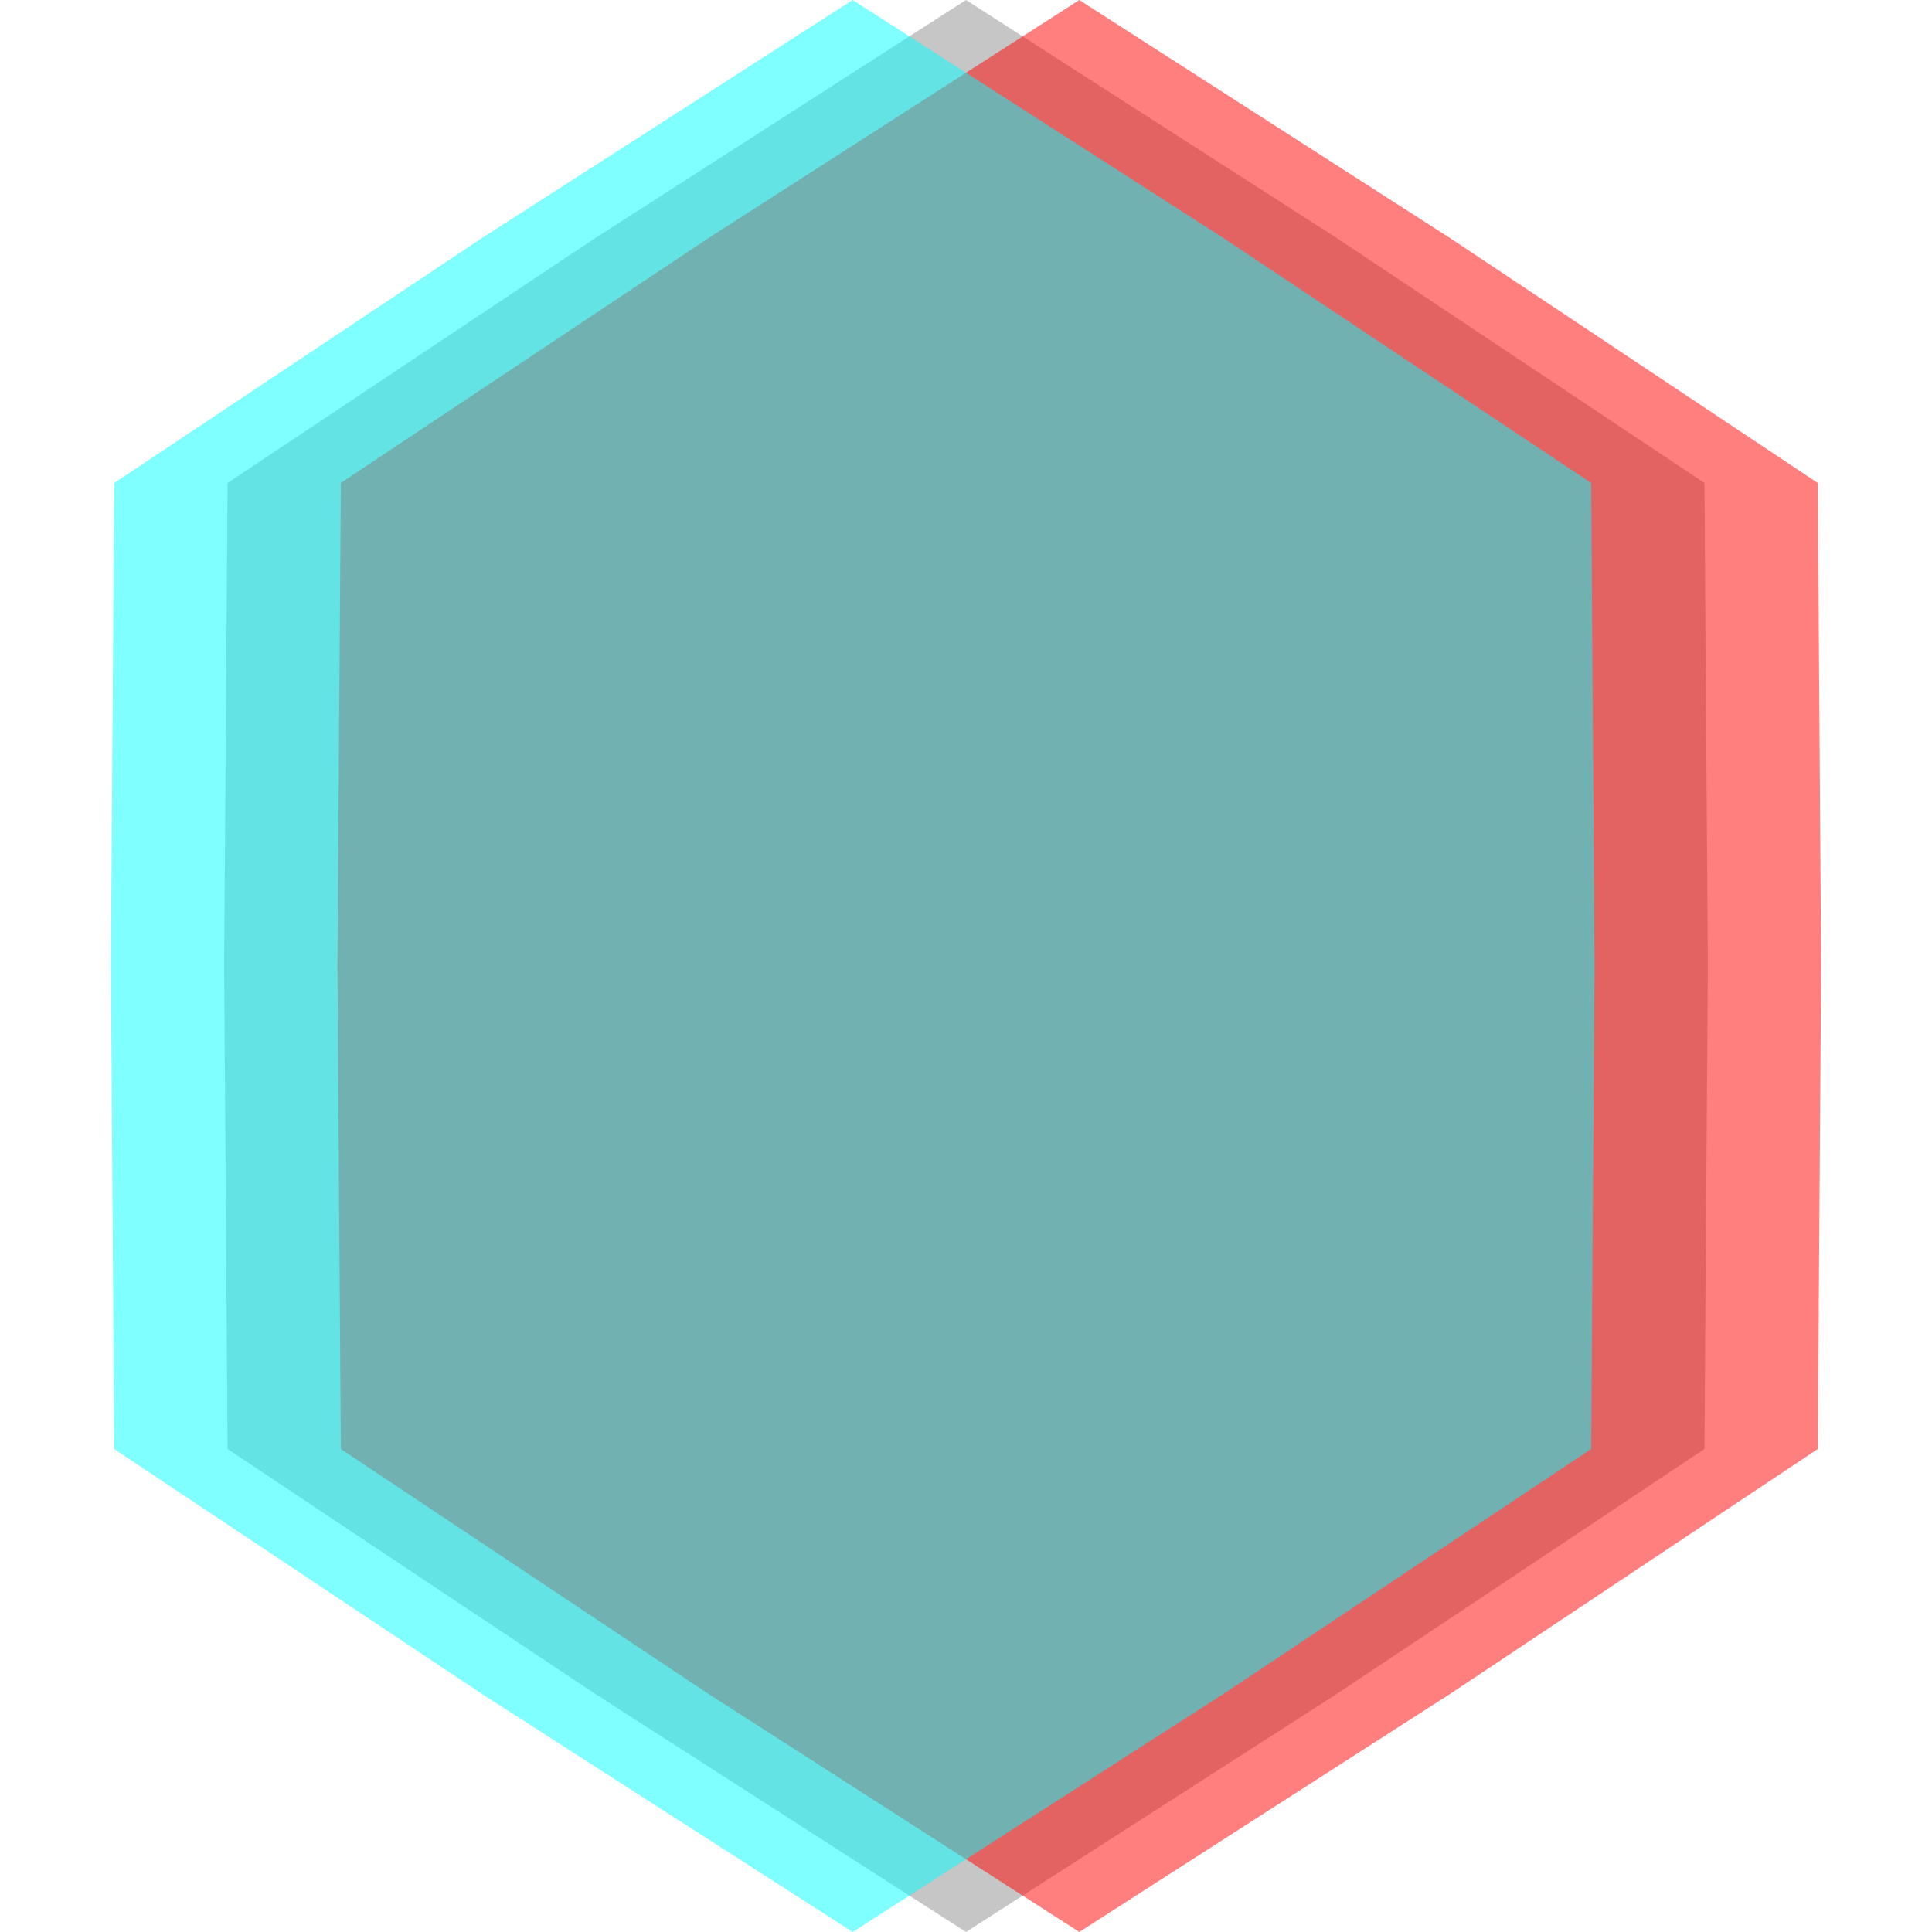
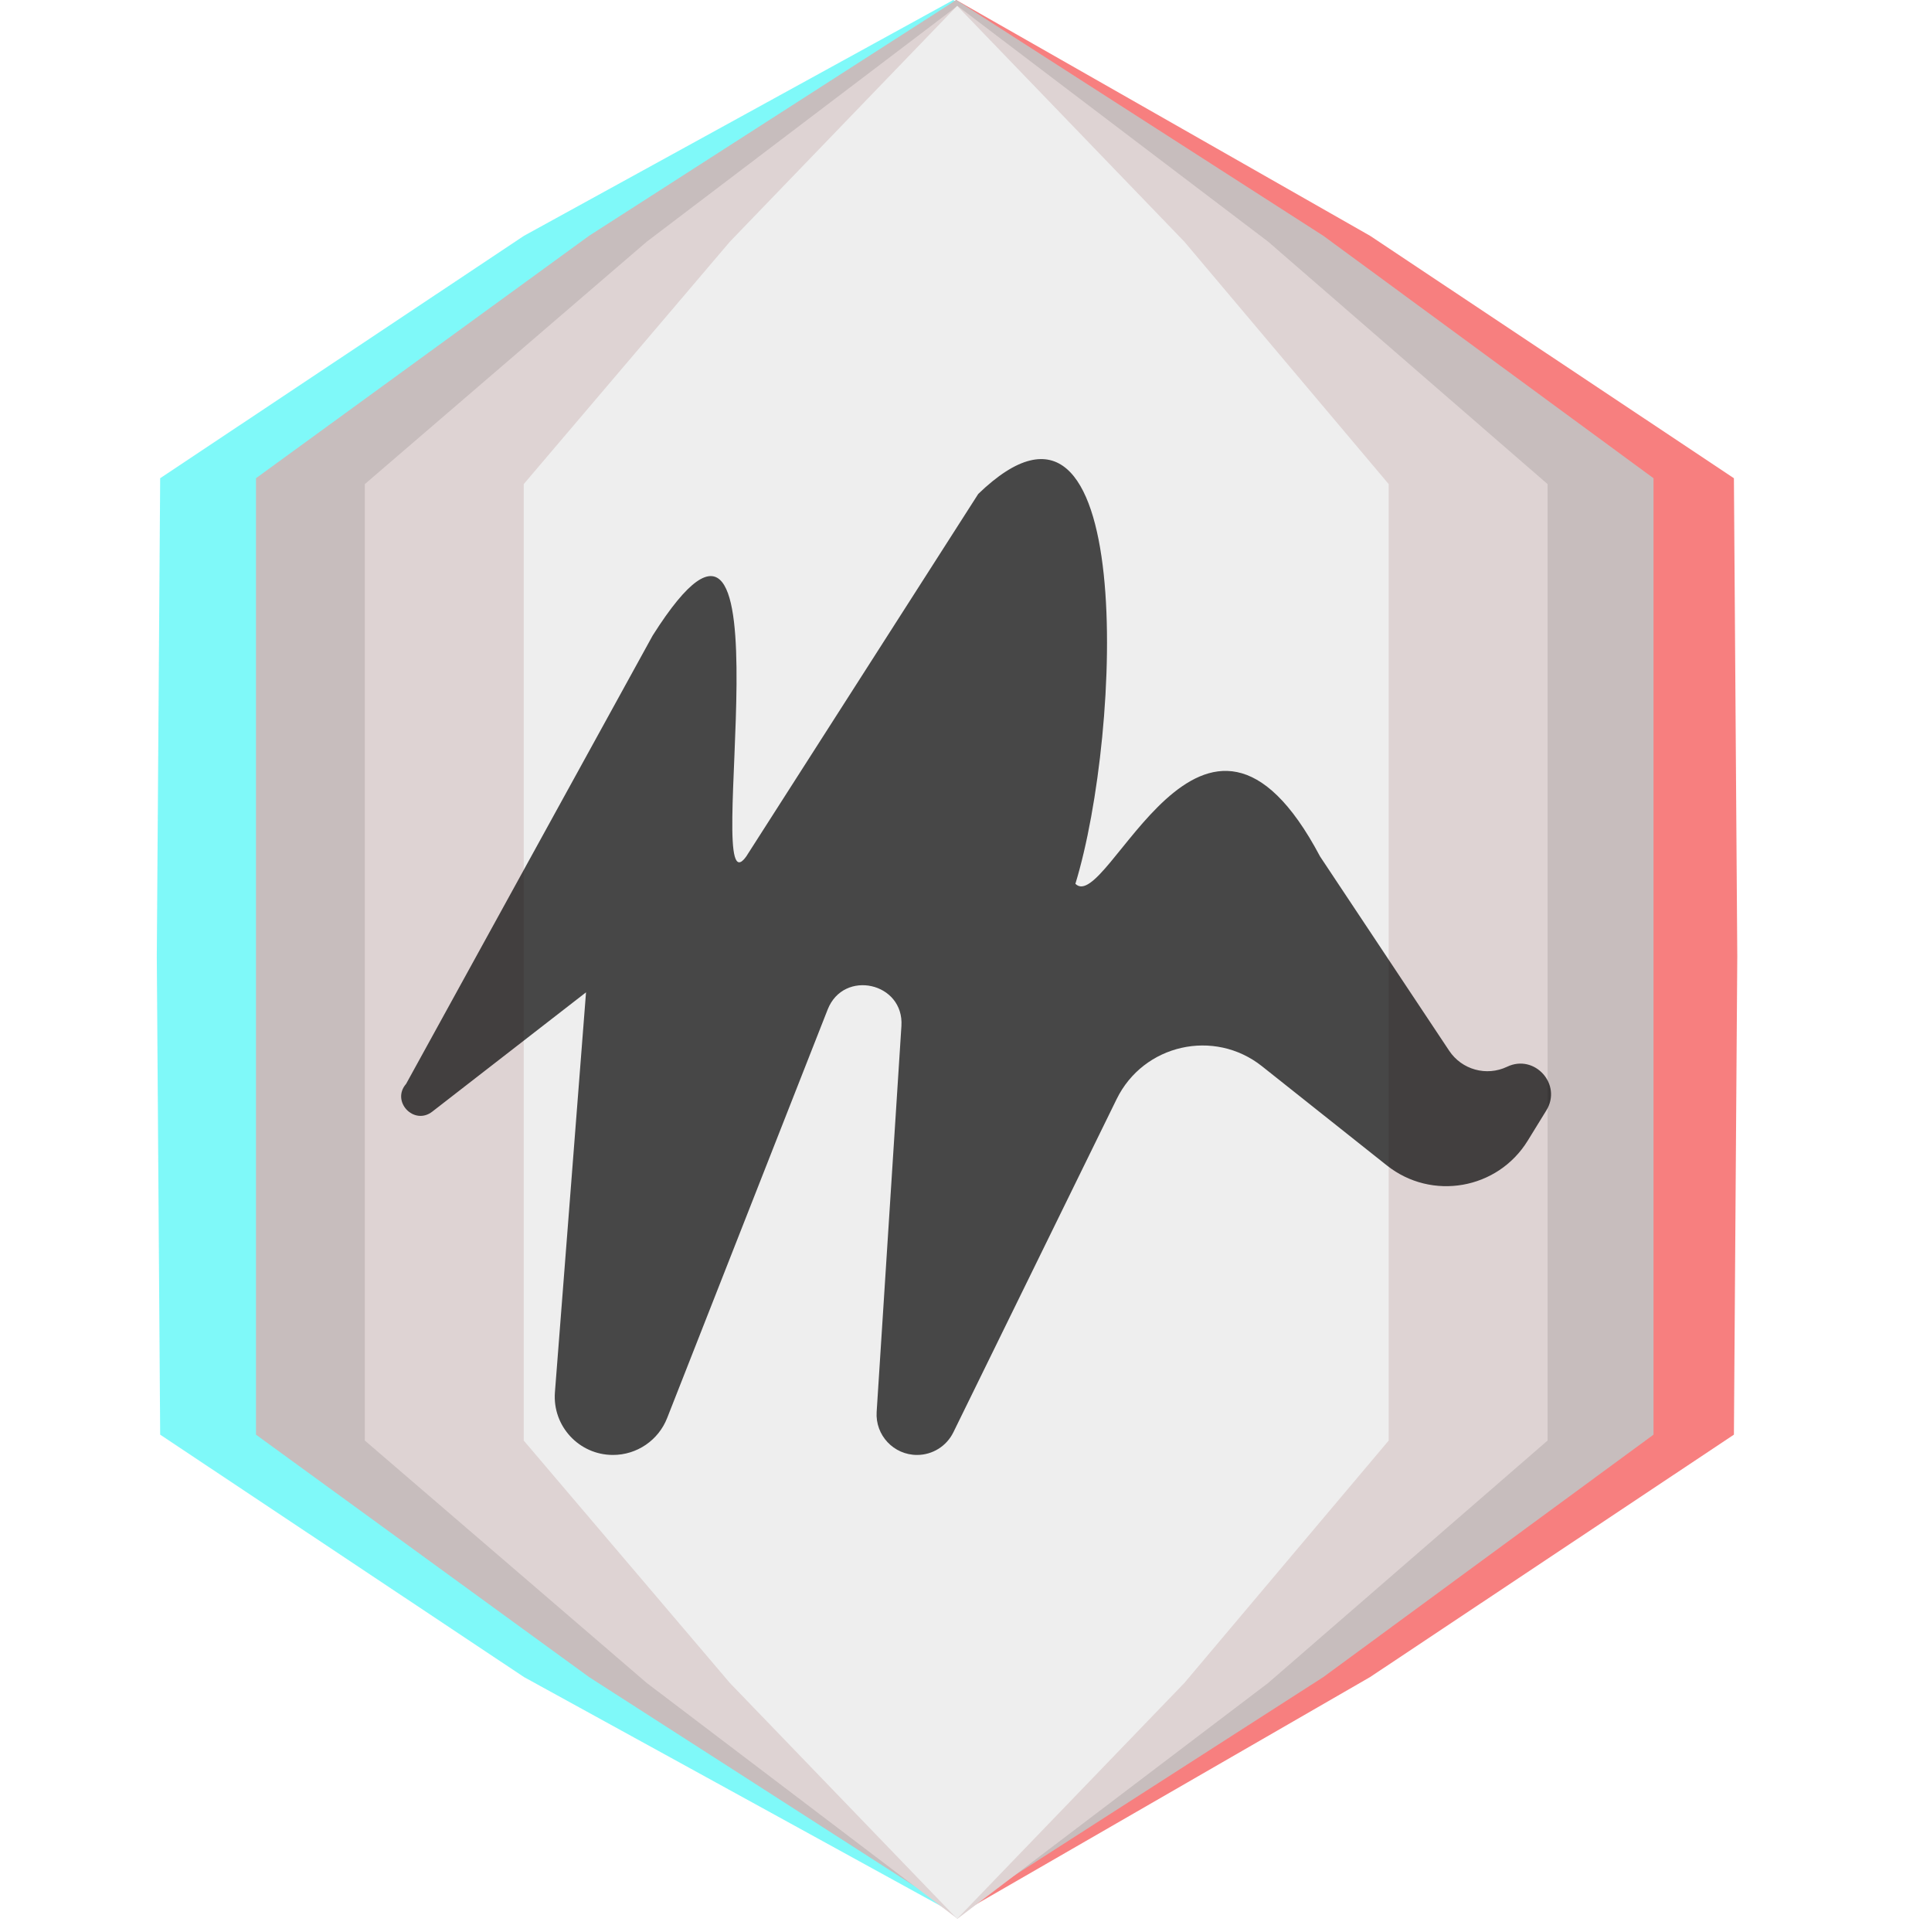
- <svg xmlns="http://www.w3.org/2000/svg" width="125" height="125" viewBox="0 0 125 125" fill="none">
-   <path d="M62.5 0L86.499 15.41L110.278 31.25L110.498 62.5L110.278 93.75L86.499 109.59L62.5 125L38.501 109.59L14.722 93.75L14.502 62.5L14.722 31.25L38.501 15.41L62.5 0Z" fill="#C6C6C6" />
-   <path d="M69.83 0L93.829 15.41L117.609 31.25L117.828 62.5L117.609 93.75L93.829 109.59L69.83 125L45.831 109.59L22.052 93.75L21.833 62.5L22.052 31.25L45.831 15.41L69.83 0Z" fill="#FF0000" fill-opacity="0.5" />
-   <path d="M55.17 0L79.169 15.41L102.948 31.25L103.167 62.5L102.948 93.75L79.169 109.59L55.17 125L31.171 109.59L7.391 93.75L7.172 62.5L7.391 31.25L31.171 15.41L55.17 0Z" fill="#00FFFF" fill-opacity="0.5" />
+ <svg xmlns="http://www.w3.org/2000/svg" width="100" height="101" viewBox="0 0 100 101" fill="none">
+   <path d="M50 0L71.643 12.328L90.666 25L90.842 50L90.666 75L71.643 87.672L50 100.154L33.244 87.672L14.221 75L14.045 50L14.221 25L33.244 12.328L50 0Z" fill="#F00000" fill-opacity="0.5" />
+   <path d="M49.846 0L65.796 12.328L84.82 25L84.996 50L84.82 75L65.796 87.672L49.846 100L27.398 87.672L8.375 75L8.199 50L8.375 25L27.398 12.328L49.846 0Z" fill="#00F4F4" fill-opacity="0.5" />
+   <path d="M50 0L69.199 12.328L86.462 25V50V75L69.199 87.672L50 100L30.801 87.672L13.385 75L13.385 50L13.385 25L30.801 12.328L50 0Z" fill="#C7BDBD" />
+   <path d="M50.065 0.308L66.314 12.636L80.923 25.308V50.308V75.308L66.314 87.98L50.065 100.308L33.817 87.98L19.077 75.308L19.077 50.308L19.077 25.308L33.817 12.636L50.065 0.308Z" fill="#DED3D3" />
+   <path d="M50.048 0.308L61.931 12.636L72.615 25.308V50.308V75.308L61.931 87.98L50.048 100.308L38.164 87.98L27.385 75.308L27.385 50.308L27.385 25.308L38.164 12.636L50.048 0.308Z" fill="#EEEEEE" />
+   <path d="M39.019 44.776C36.572 48.2 41.747 21.194 34.127 33.226L21.235 56.663C20.438 57.577 21.646 58.856 22.604 58.113L30.643 51.877L29.017 72.781C28.879 74.55 30.277 76.061 32.052 76.061C33.303 76.061 34.428 75.296 34.885 74.131L43.278 52.776C44.112 50.652 47.281 51.359 47.135 53.636L45.84 73.81C45.762 75.03 46.73 76.061 47.952 76.061C48.759 76.061 49.496 75.602 49.851 74.877L58.39 57.456C59.795 54.59 63.49 53.756 65.99 55.741L72.517 60.925C74.864 62.789 78.313 62.184 79.884 59.632L80.859 58.048C81.695 56.691 80.247 55.079 78.808 55.766C77.731 56.281 76.438 55.924 75.777 54.929L69.027 44.776C62.912 33.226 57.891 47.879 56.232 46.203C58.678 38.215 59.431 17.835 51.152 25.822L39.019 44.776Z" fill="black" fill-opacity="0.7" />
</svg>
